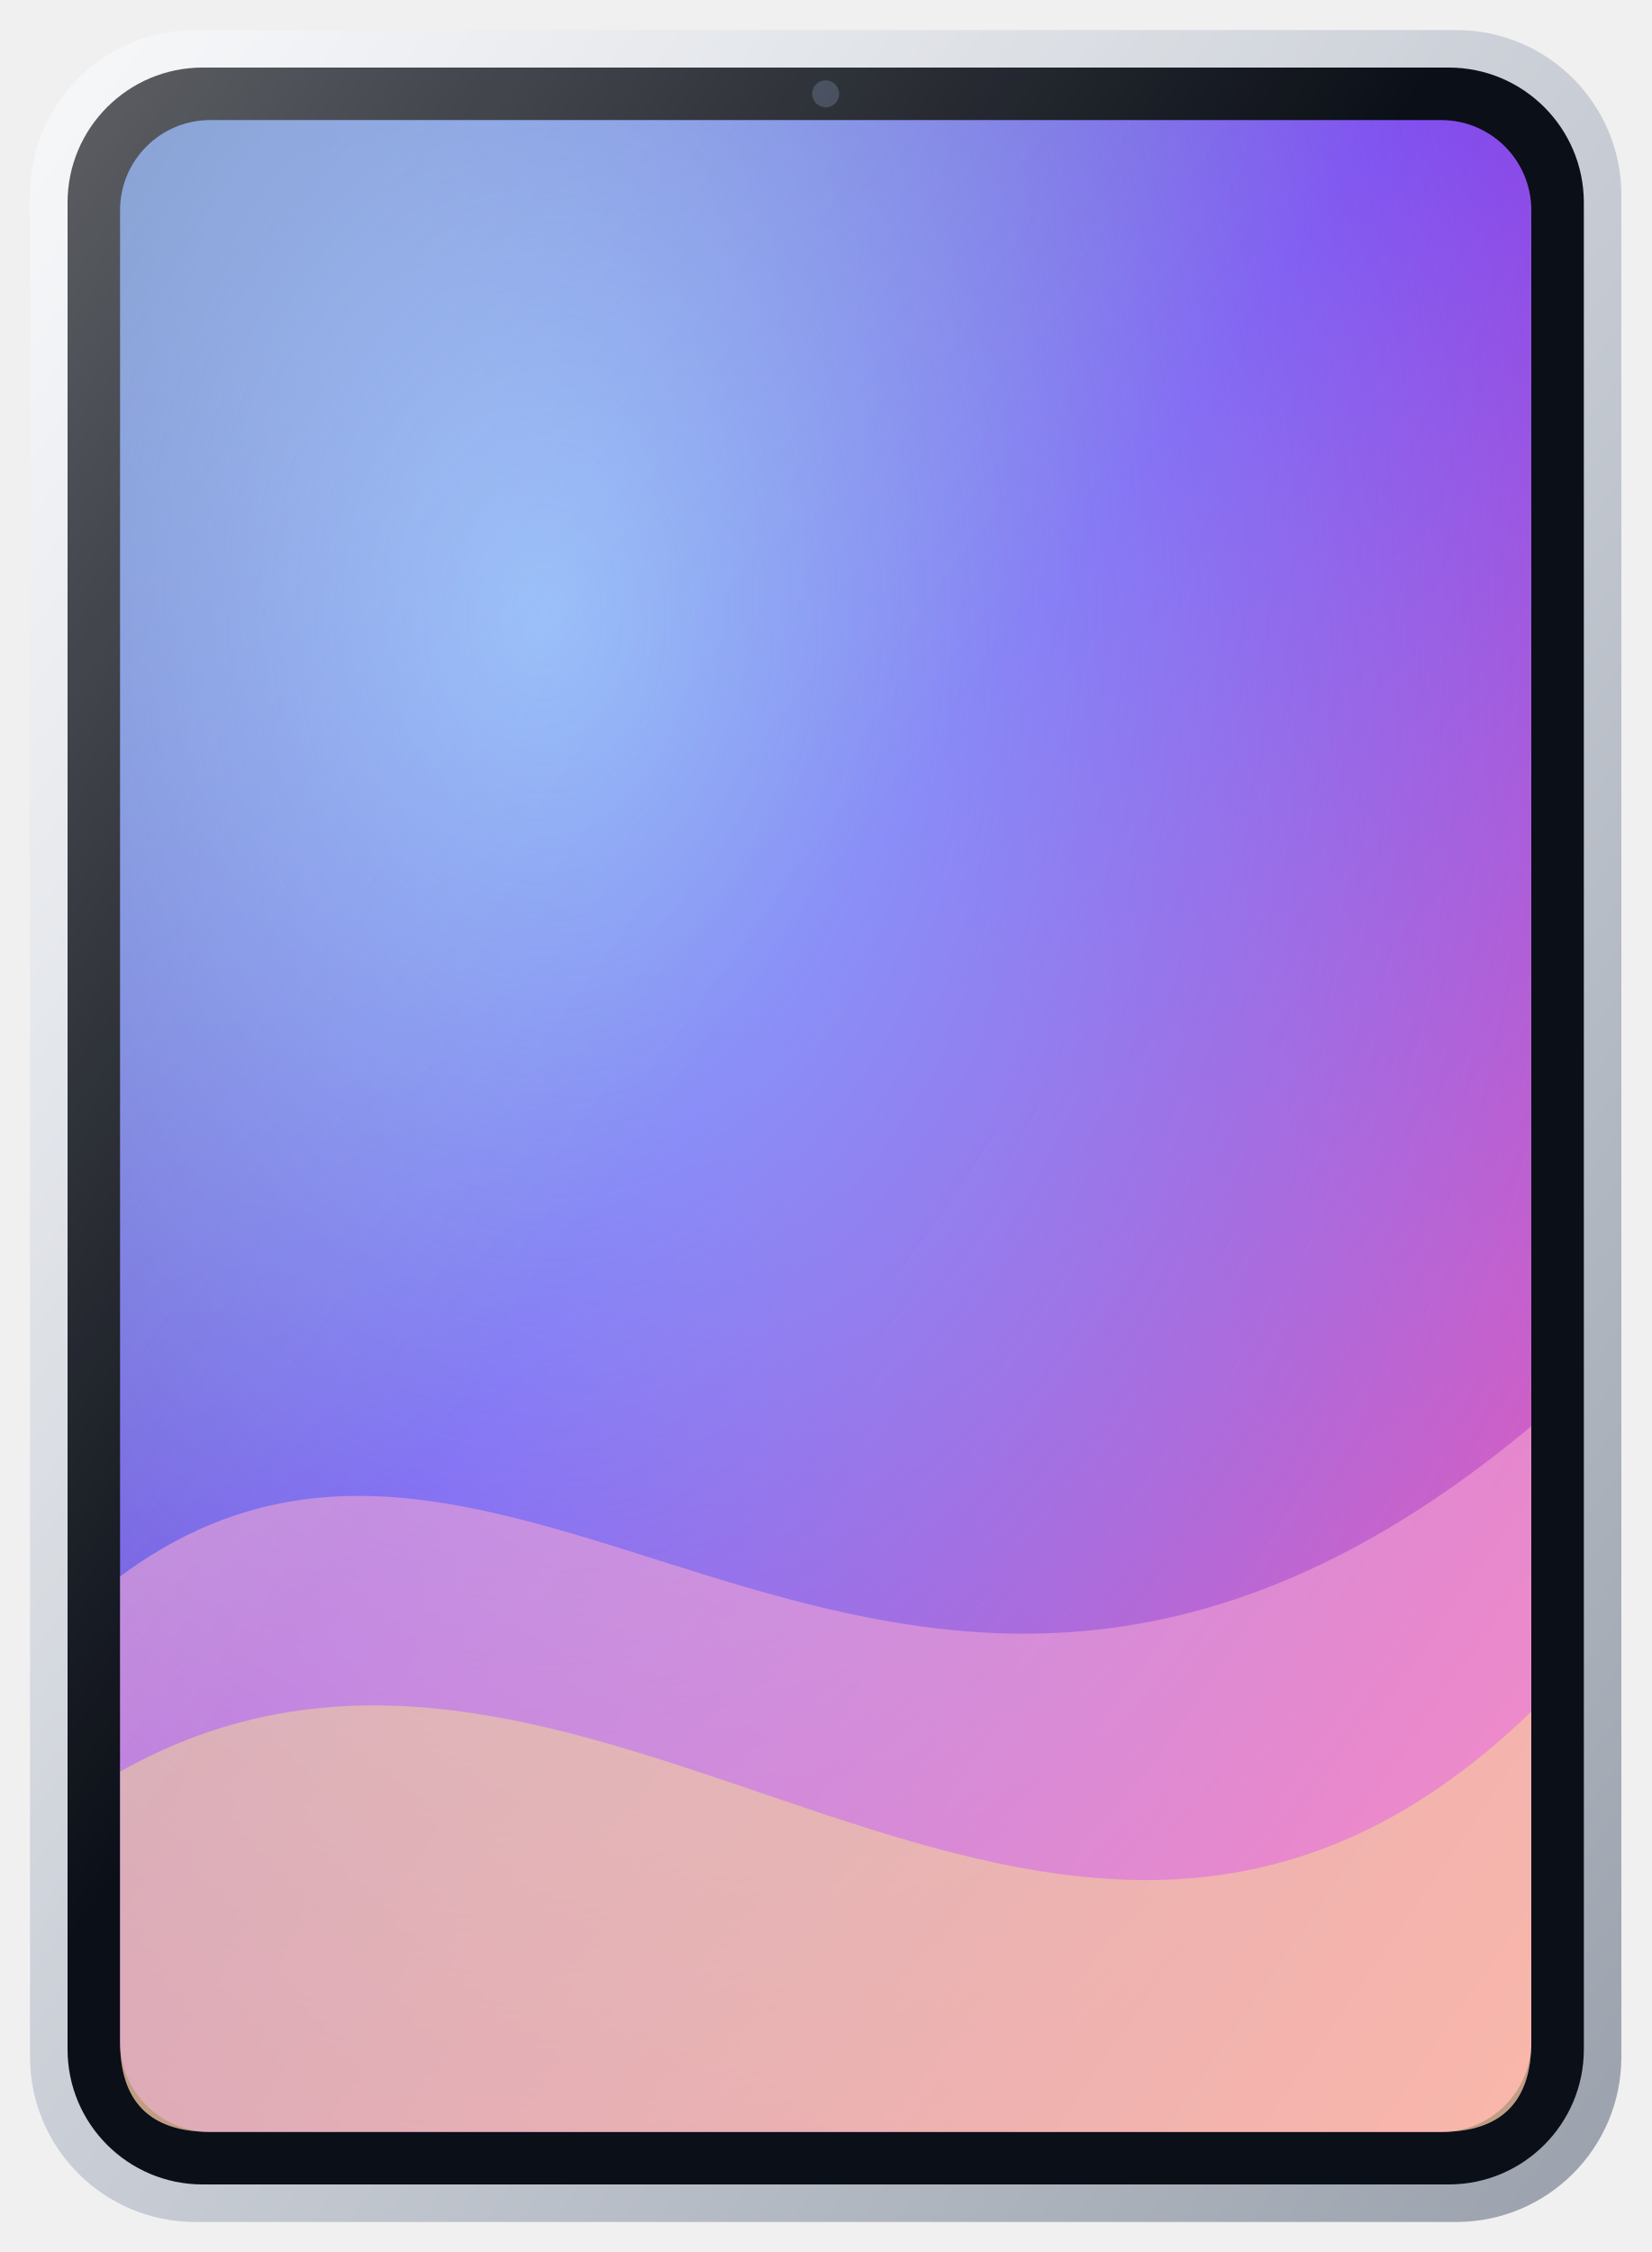
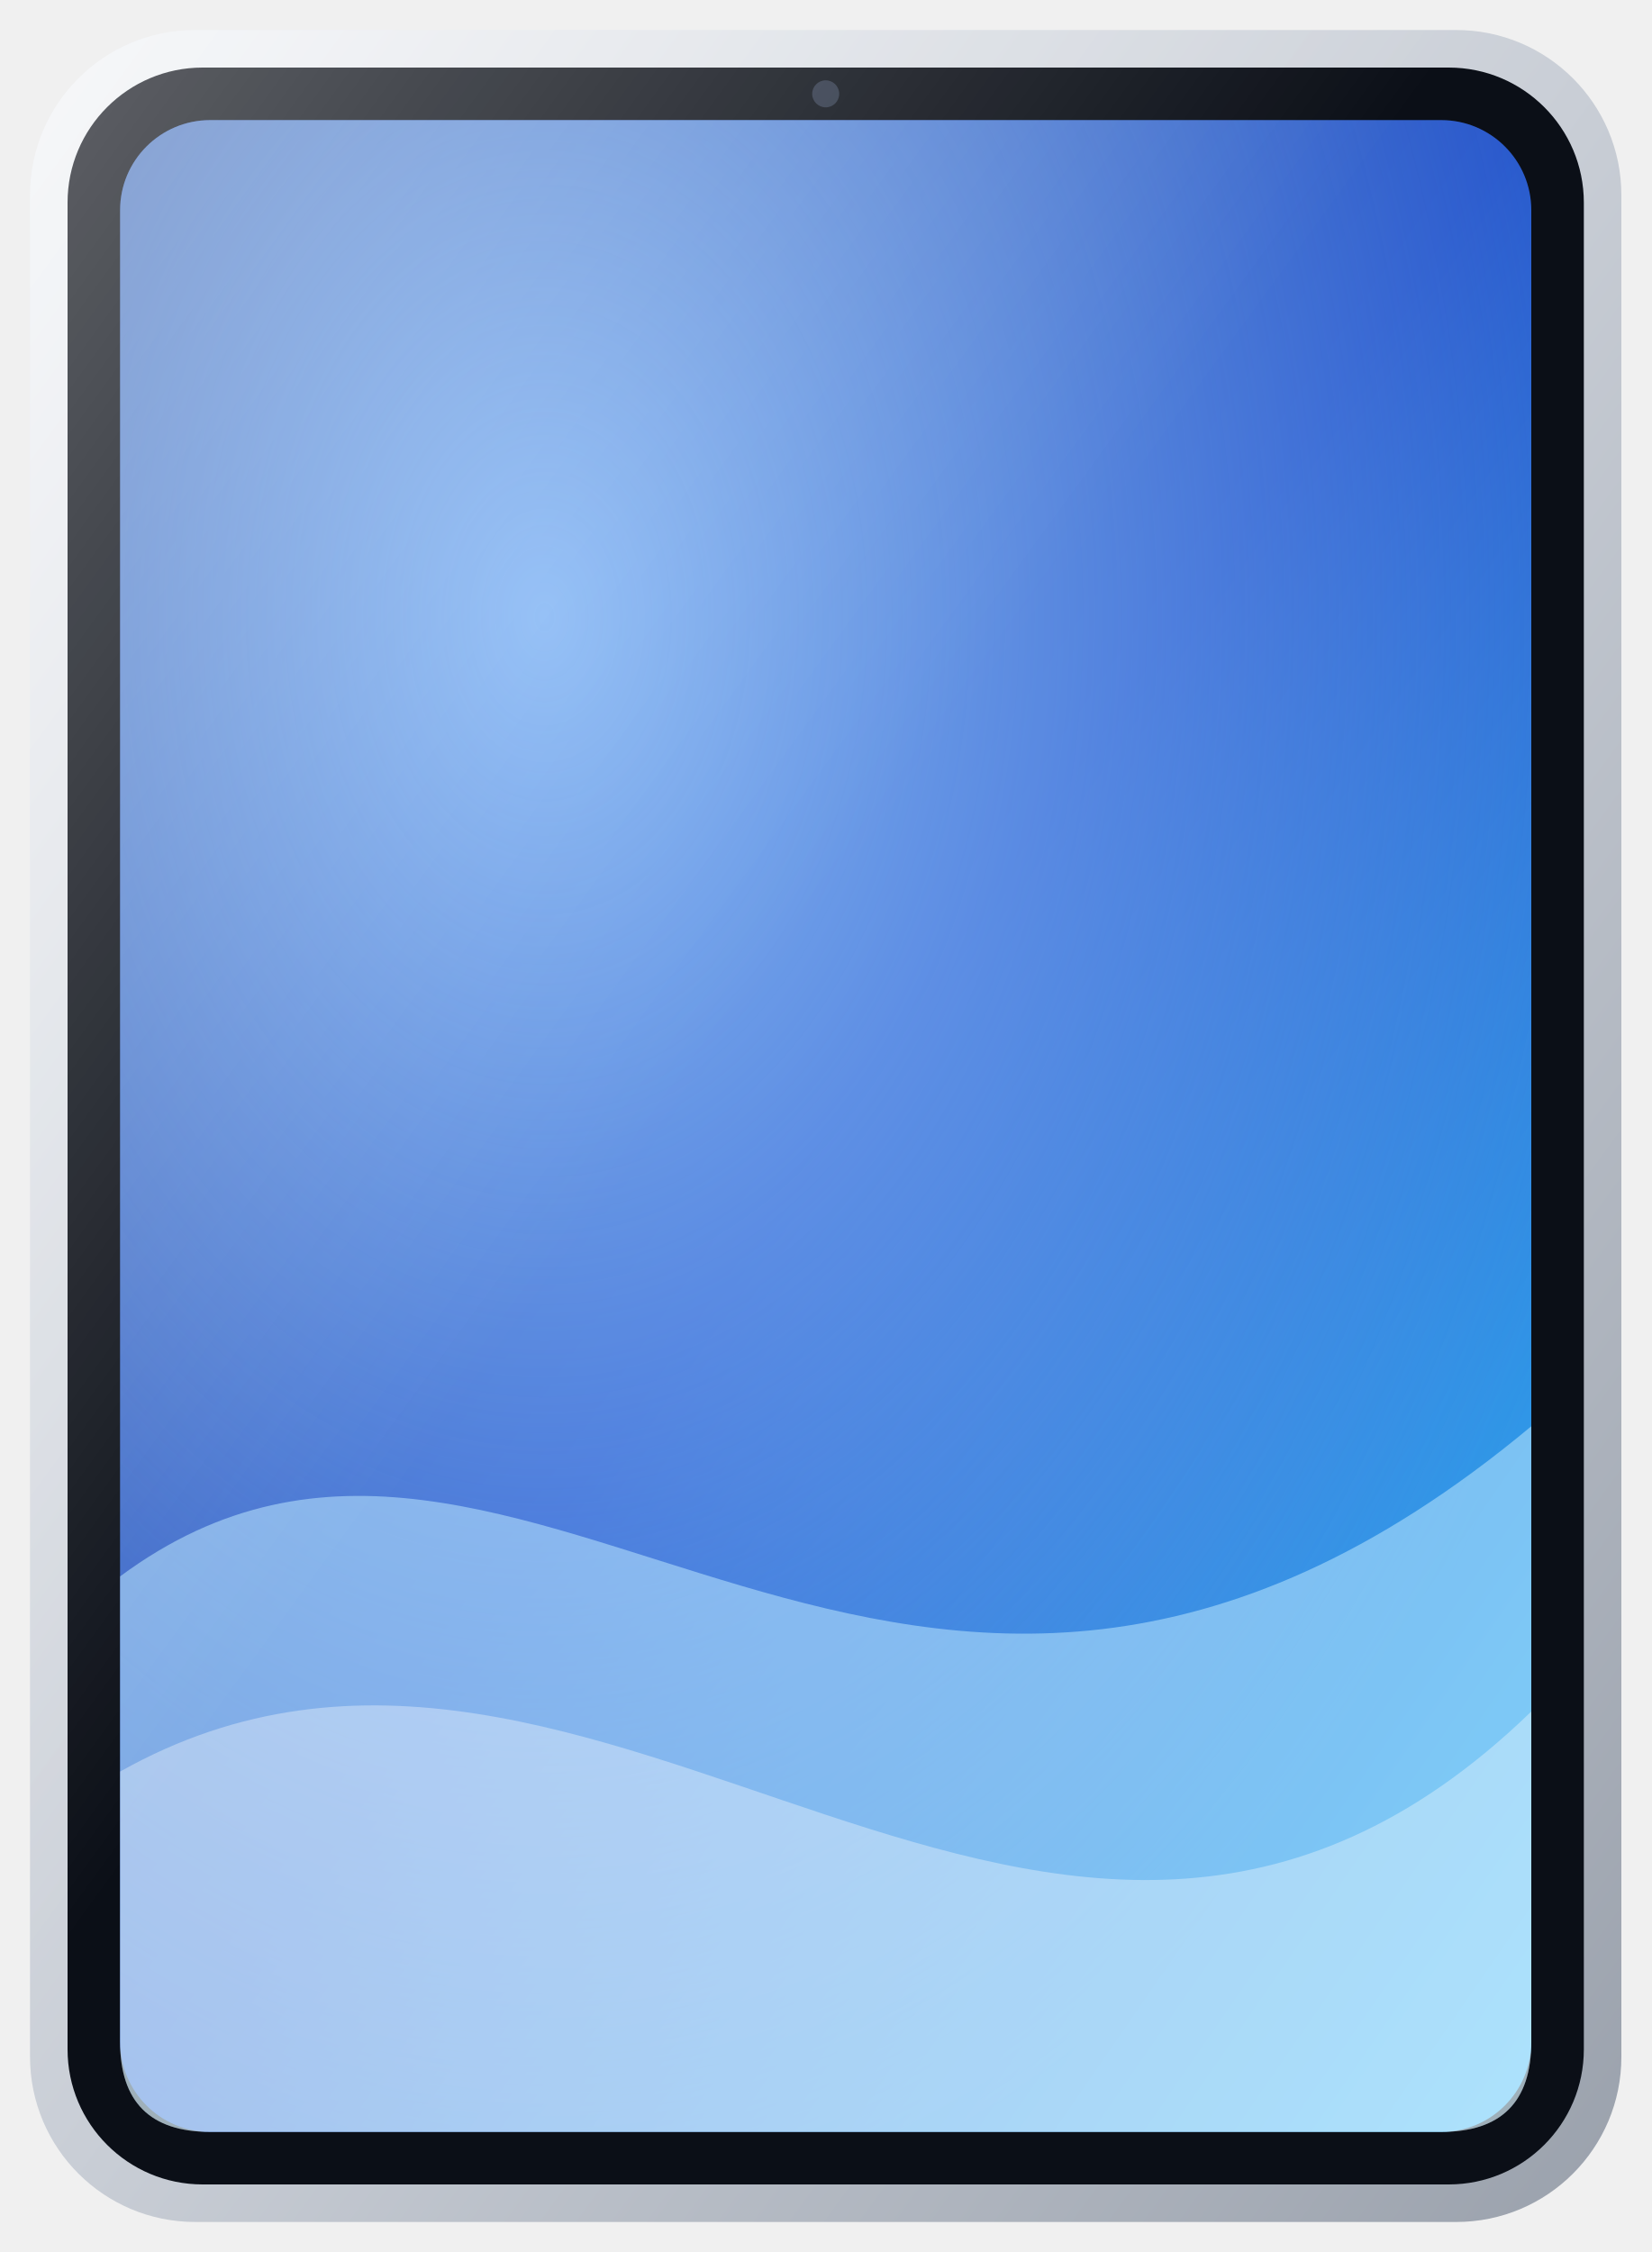
<svg xmlns="http://www.w3.org/2000/svg" viewBox="0 0 220 300">
  <defs>
    <linearGradient id="al" x1="0" y1="0" x2="1" y2="1">
      <stop offset="0" stop-color="#F2F4F7" />
      <stop offset=".5" stop-color="#C9CED6" />
      <stop offset="1" stop-color="#9AA1AC" />
    </linearGradient>
    <linearGradient id="wp" x1="0" y1="0" x2="1" y2="1">
      <stop offset="0" stop-color="#1E3A8A" />
-       <stop offset=".45" stop-color="#7C3AED" />
-       <stop offset="1" stop-color="#F472B6" />
+       <stop offset=".5" stop-color="#2150C8" />
+       <stop offset="1" stop-color="#38BDF8" />
    </linearGradient>
    <radialGradient id="glow" cx=".3" cy=".25" r=".8">
      <stop offset="0" stop-color="#93C5FD" stop-opacity=".9" />
      <stop offset="1" stop-color="#93C5FD" stop-opacity="0" />
    </radialGradient>
    <linearGradient id="gl" x1="0" y1="0" x2="1" y2="1">
      <stop offset="0" stop-color="#fff" stop-opacity=".35" />
      <stop offset=".45" stop-color="#fff" stop-opacity="0" />
    </linearGradient>
  </defs>
  <rect x="4" y="4" width="212" height="292" rx="22" fill="url(#al)" />
  <rect x="9" y="9" width="202" height="282" rx="18" fill="#0B0F17" />
  <rect x="16" y="16" width="188" height="268" rx="12" fill="url(#wp)" />
  <rect x="16" y="16" width="188" height="268" rx="12" fill="url(#glow)" />
-   <path d="M16 210 C 70 170, 120 260, 204 190 L204 272 Q204 284 192 284 L28 284 Q16 284 16 272 Z" fill="#F9A8D4" opacity=".55" />
-   <path d="M16 236 C 80 200, 140 290, 204 228 L204 272 Q204 284 192 284 L28 284 Q16 284 16 272 Z" fill="#FDE68A" opacity=".45" />
+   <path d="M16 210 C 70 170, 120 260, 204 190 L204 272 Q204 284 192 284 L28 284 Q16 284 16 272 Z" fill="#BAE6FD" opacity=".55" />
+   <path d="M16 236 C 80 200, 140 290, 204 228 L204 272 Q204 284 192 284 L28 284 Q16 284 16 272 Z" fill="#FFFFFF" opacity=".35" />
  <circle cx="110" cy="12.5" r="1.8" fill="#2B3445" />
  <rect x="4" y="4" width="212" height="292" rx="22" fill="url(#gl)" />
</svg>
